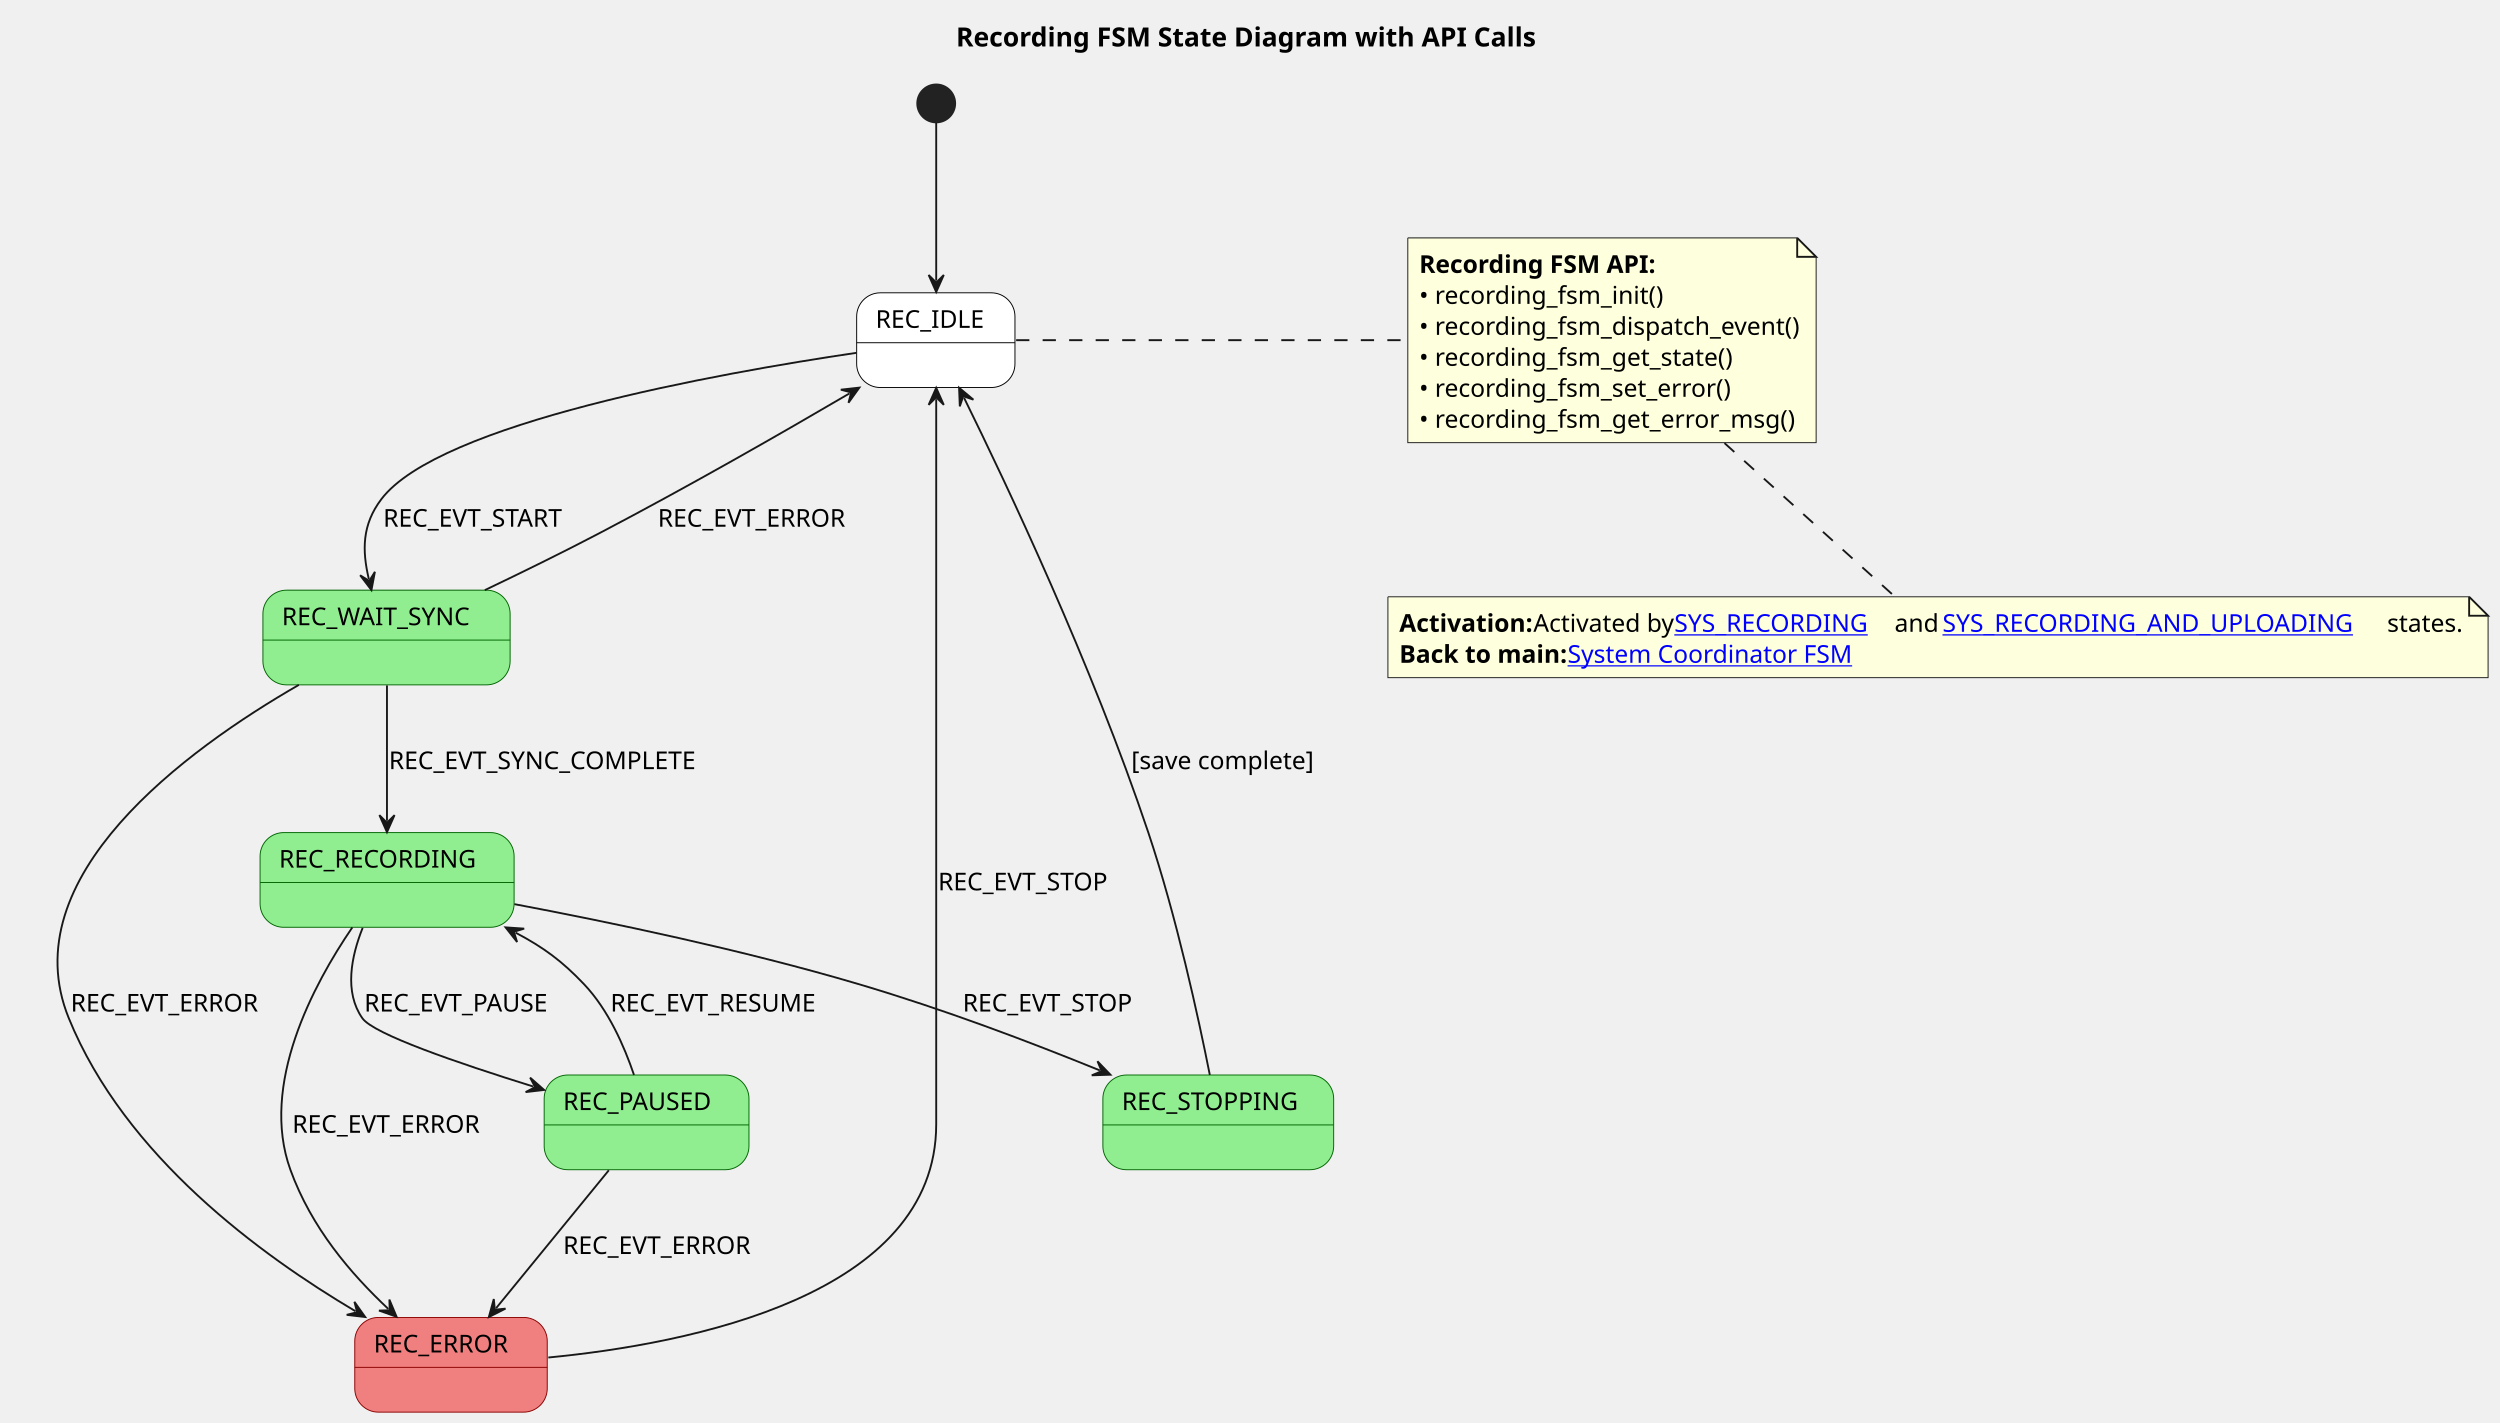
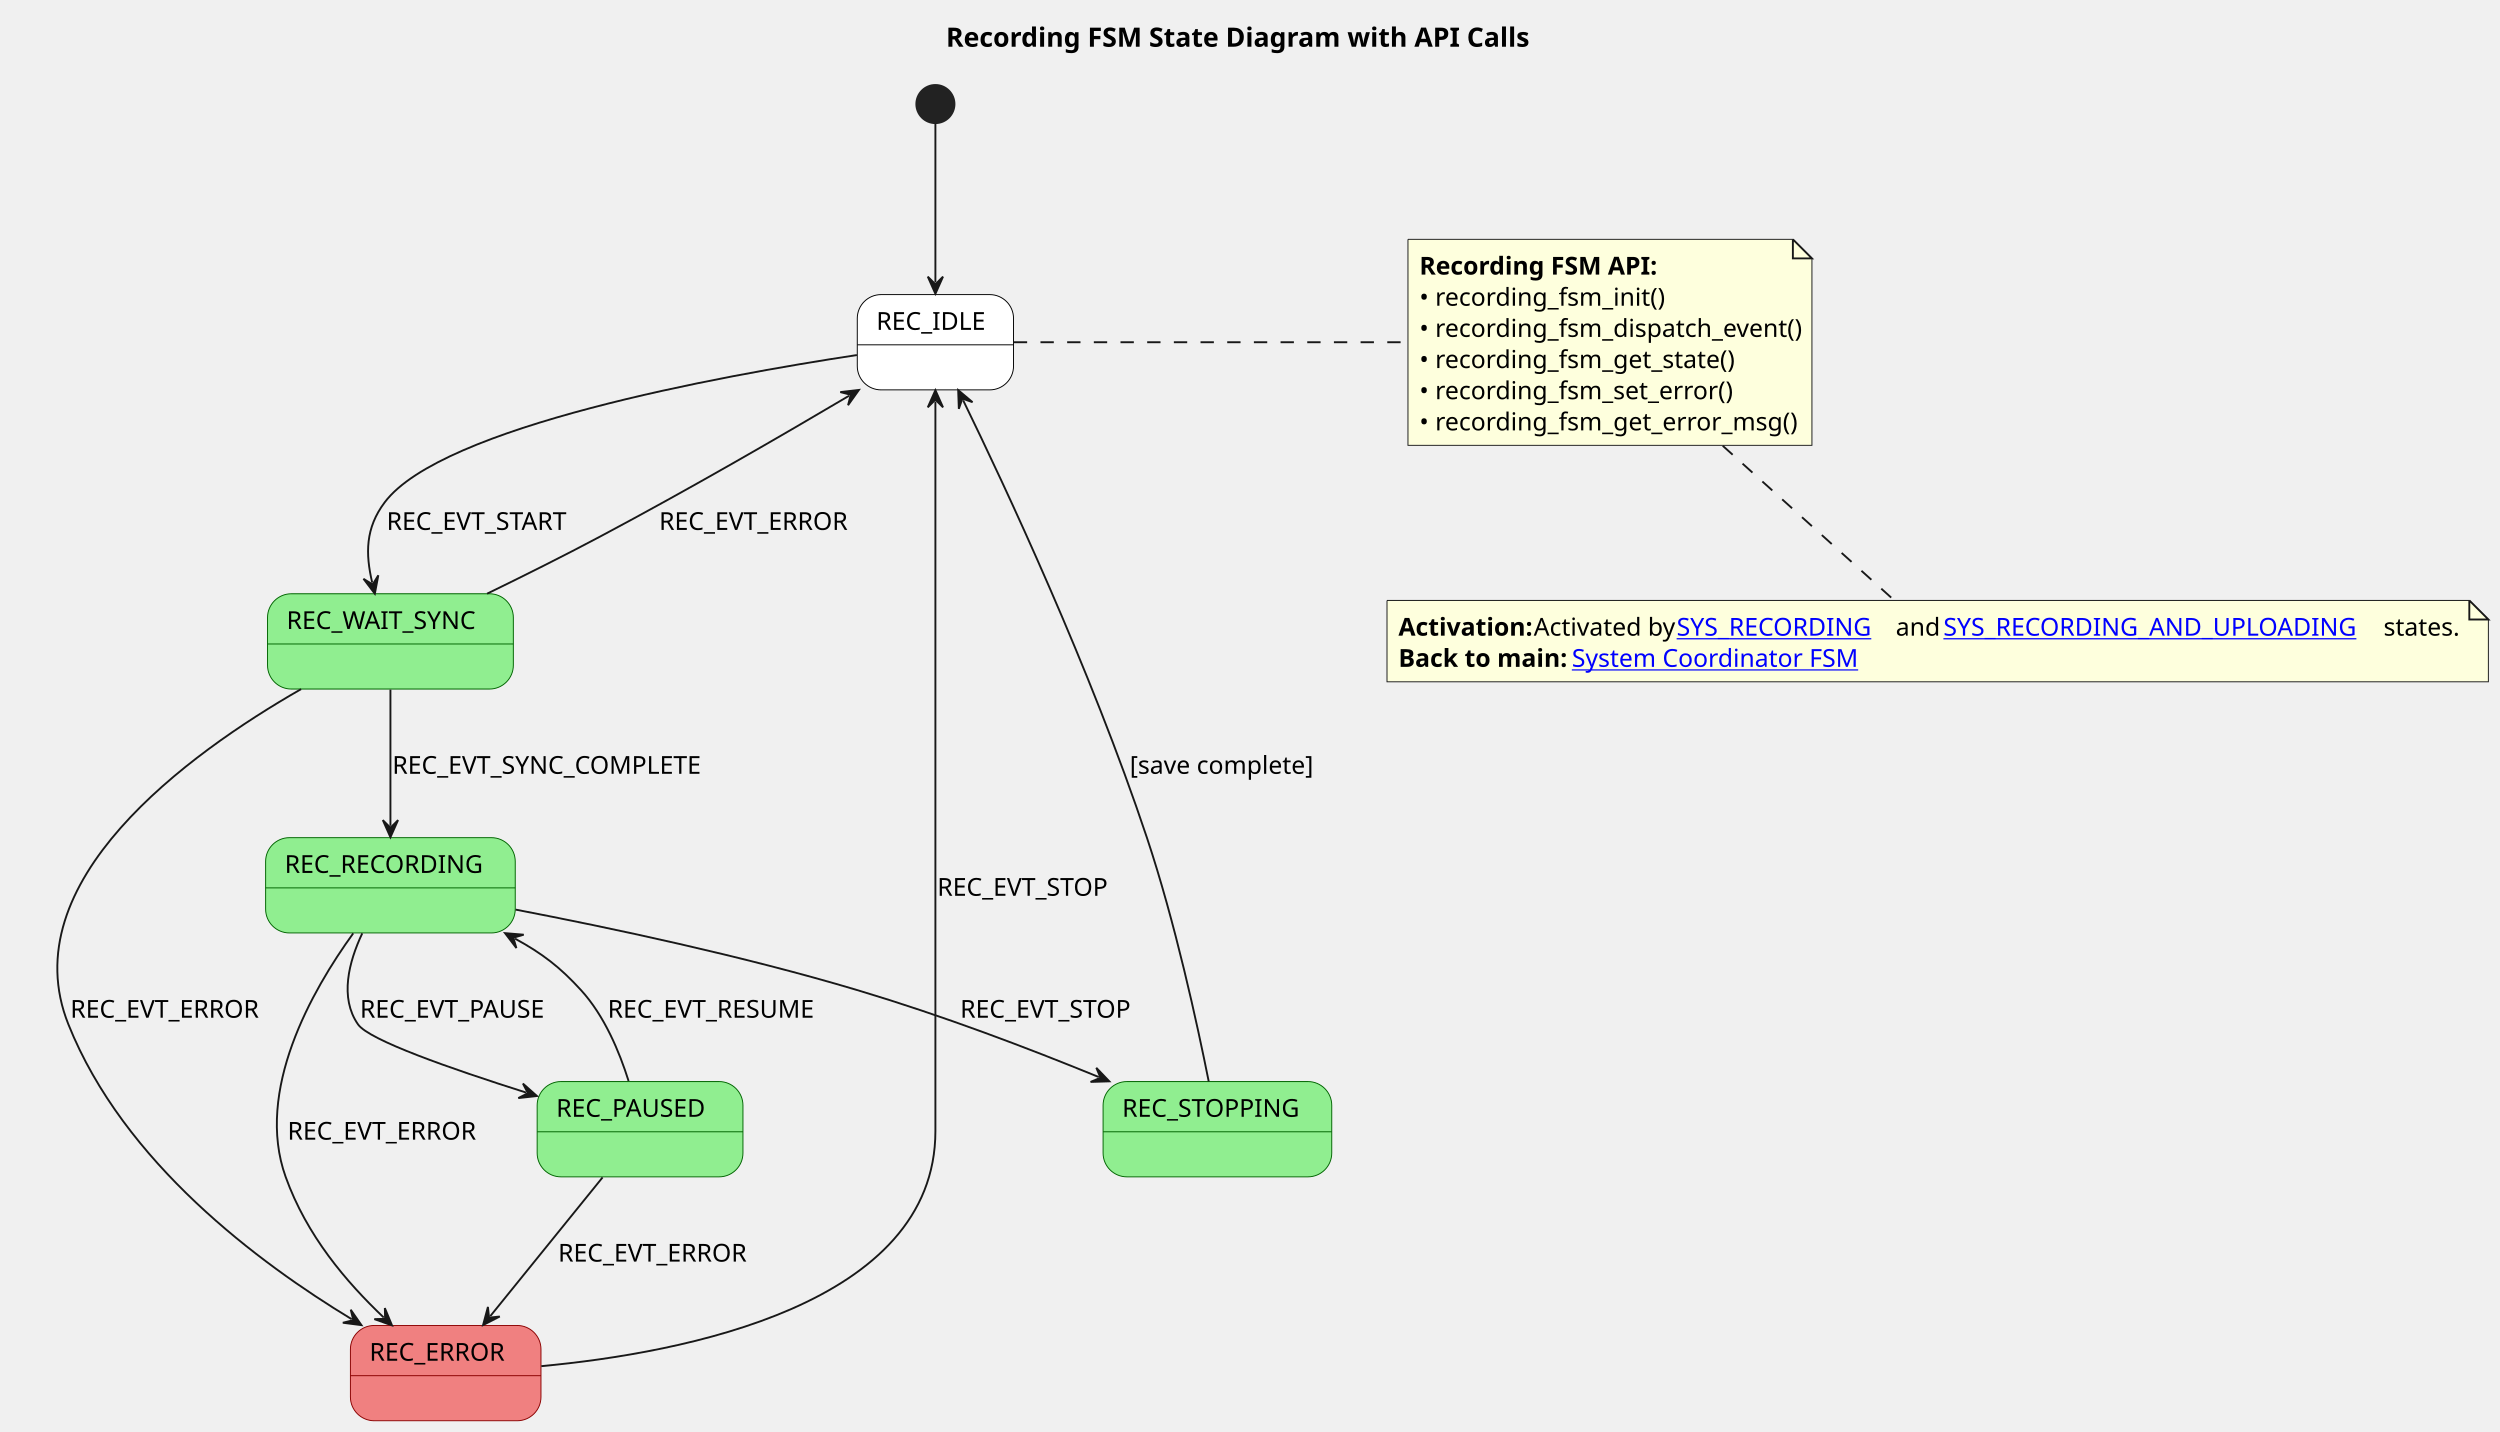
- <svg xmlns="http://www.w3.org/2000/svg" xmlns:xlink="http://www.w3.org/1999/xlink" contentStyleType="text/css" data-diagram-type="STATE" height="751px" preserveAspectRatio="none" style="width:1320px;height:751px;background:#FFFFFF;" version="1.1" viewBox="0 0 1320 751" width="1320px" zoomAndPan="magnify">
+ <svg xmlns="http://www.w3.org/2000/svg" xmlns:xlink="http://www.w3.org/1999/xlink" contentStyleType="text/css" height="751px" preserveAspectRatio="none" style="width:1312px;height:751px;background:#FFFFFF;" version="1.1" viewBox="0 0 1312 751" width="1312px" zoomAndPan="magnify">
  <defs />
  <g>
-     <g class="title" data-source-line="2">
-       <text fill="#000000" font-family="sans-serif" font-size="14" font-weight="bold" lengthAdjust="spacing" textLength="297.165" x="504.772" y="24.533">Recording FSM State Diagram with API Calls</text>
-     </g>
+     <text fill="#000000" font-family="sans-serif" font-size="14" font-weight="bold" lengthAdjust="spacing" textLength="306" x="496.45" y="24.533">Recording FSM State Diagram with API Calls</text>
    <g id="idle">
-       <rect fill="#FFFFFF" height="50" rx="12.5" ry="12.5" style="stroke:#000000;stroke-width:0.5;" width="83.578" x="452.32" y="154.609" />
-       <line style="stroke:#000000;stroke-width:0.5;" x1="452.32" x2="535.898" y1="180.961" y2="180.961" />
-       <text fill="#000000" font-family="sans-serif" font-size="13" lengthAdjust="spacing" textLength="63.578" x="462.32" y="173.105">REC_IDLE</text>
+       <rect fill="#FFFFFF" height="50" rx="12.5" ry="12.5" style="stroke:#000000;stroke-width:0.5;" width="82" x="449.9" y="154.609" />
+       <line style="stroke:#000000;stroke-width:0.5;" x1="449.9" x2="531.9" y1="180.961" y2="180.961" />
+       <text fill="#000000" font-family="sans-serif" font-size="13" lengthAdjust="spacing" textLength="62" x="459.9" y="173.105">REC_IDLE</text>
    </g>
    <g id="wait_sync">
-       <rect fill="#90EE90" height="50" rx="12.5" ry="12.5" style="stroke:#006400;stroke-width:0.5;" width="130.519" x="138.82" y="311.609" />
-       <line style="stroke:#006400;stroke-width:0.5;" x1="138.82" x2="269.339" y1="337.961" y2="337.961" />
-       <text fill="#000000" font-family="sans-serif" font-size="13" lengthAdjust="spacing" textLength="110.519" x="148.82" y="330.104">REC_WAIT_SYNC</text>
+       <rect fill="#90EE90" height="50" rx="12.5" ry="12.5" style="stroke:#006400;stroke-width:0.5;" width="129" x="140.4" y="311.609" />
+       <line style="stroke:#006400;stroke-width:0.5;" x1="140.4" x2="269.4" y1="337.961" y2="337.961" />
+       <text fill="#000000" font-family="sans-serif" font-size="13" lengthAdjust="spacing" textLength="109" x="150.4" y="330.104">REC_WAIT_SYNC</text>
    </g>
    <g id="recording">
-       <rect fill="#90EE90" height="50" rx="12.5" ry="12.5" style="stroke:#006400;stroke-width:0.5;" width="134.125" x="137.32" y="439.609" />
-       <line style="stroke:#006400;stroke-width:0.5;" x1="137.32" x2="271.445" y1="465.961" y2="465.961" />
-       <text fill="#000000" font-family="sans-serif" font-size="13" lengthAdjust="spacing" textLength="114.124" x="147.32" y="458.104">REC_RECORDING</text>
+       <rect fill="#90EE90" height="50" rx="12.5" ry="12.5" style="stroke:#006400;stroke-width:0.5;" width="131" x="139.4" y="439.609" />
+       <line style="stroke:#006400;stroke-width:0.5;" x1="139.4" x2="270.4" y1="465.961" y2="465.961" />
+       <text fill="#000000" font-family="sans-serif" font-size="13" lengthAdjust="spacing" textLength="111" x="149.4" y="458.104">REC_RECORDING</text>
    </g>
    <g id="paused">
-       <rect fill="#90EE90" height="50" rx="12.5" ry="12.5" style="stroke:#006400;stroke-width:0.5;" width="108.137" x="287.32" y="567.609" />
-       <line style="stroke:#006400;stroke-width:0.5;" x1="287.32" x2="395.457" y1="593.961" y2="593.961" />
-       <text fill="#000000" font-family="sans-serif" font-size="13" lengthAdjust="spacing" textLength="88.137" x="297.32" y="586.105">REC_PAUSED</text>
+       <rect fill="#90EE90" height="50" rx="12.5" ry="12.5" style="stroke:#006400;stroke-width:0.5;" width="108" x="281.9" y="567.609" />
+       <line style="stroke:#006400;stroke-width:0.5;" x1="281.9" x2="389.9" y1="593.961" y2="593.961" />
+       <text fill="#000000" font-family="sans-serif" font-size="13" lengthAdjust="spacing" textLength="88" x="291.9" y="586.105">REC_PAUSED</text>
    </g>
    <g id="stopping">
-       <rect fill="#90EE90" height="50" rx="12.5" ry="12.5" style="stroke:#006400;stroke-width:0.5;" width="121.855" x="582.32" y="567.609" />
-       <line style="stroke:#006400;stroke-width:0.5;" x1="582.32" x2="704.174" y1="593.961" y2="593.961" />
-       <text fill="#000000" font-family="sans-serif" font-size="13" lengthAdjust="spacing" textLength="101.855" x="592.32" y="586.105">REC_STOPPING</text>
+       <rect fill="#90EE90" height="50" rx="12.5" ry="12.5" style="stroke:#006400;stroke-width:0.5;" width="120" x="578.9" y="567.609" />
+       <line style="stroke:#006400;stroke-width:0.5;" x1="578.9" x2="698.9" y1="593.961" y2="593.961" />
+       <text fill="#000000" font-family="sans-serif" font-size="13" lengthAdjust="spacing" textLength="100" x="588.9" y="586.105">REC_STOPPING</text>
    </g>
    <g id="error">
-       <rect fill="#F08080" height="50" rx="12.5" ry="12.5" style="stroke:#8B0000;stroke-width:0.5;" width="101.624" x="187.32" y="695.609" />
-       <line style="stroke:#8B0000;stroke-width:0.5;" x1="187.32" x2="288.945" y1="721.961" y2="721.961" />
-       <text fill="#000000" font-family="sans-serif" font-size="13" lengthAdjust="spacing" textLength="81.624" x="197.32" y="714.105">REC_ERROR</text>
+       <rect fill="#F08080" height="50" rx="12.5" ry="12.5" style="stroke:#8B0000;stroke-width:0.5;" width="100" x="183.9" y="695.609" />
+       <line style="stroke:#8B0000;stroke-width:0.5;" x1="183.9" x2="283.9" y1="721.961" y2="721.961" />
+       <text fill="#000000" font-family="sans-serif" font-size="13" lengthAdjust="spacing" textLength="80" x="193.9" y="714.105">REC_ERROR</text>
    </g>
-     <ellipse cx="494.32" cy="54.609" fill="#222222" rx="10" ry="10" style="stroke:#222222;stroke-width:1;" />
-     <g class="entity" data-entity="GMN2" data-source-line="36" data-uid="ent0003" id="entity_GMN2">
-       <path d="M743.32,125.609 L743.32,233.719 L958.92,233.719 L958.92,135.609 L948.92,125.609 L743.32,125.609" fill="#FEFFDD" style="stroke:#181818;stroke-width:0.5;" />
-       <path d="M948.92,125.609 L948.92,135.609 L958.92,135.609 L948.92,125.609" fill="#FEFFDD" style="stroke:#181818;stroke-width:1;" />
-       <text fill="#000000" font-family="sans-serif" font-size="13" font-weight="bold" lengthAdjust="spacing" textLength="124.947" x="749.32" y="144.105">Recording FSM API:</text>
-       <text fill="#000000" font-family="sans-serif" font-size="13" lengthAdjust="spacing" textLength="123.767" x="749.32" y="160.456">• recording_fsm_init()</text>
-       <text fill="#000000" font-family="sans-serif" font-size="13" lengthAdjust="spacing" textLength="194.6" x="749.32" y="176.808">• recording_fsm_dispatch_event()</text>
-       <text fill="#000000" font-family="sans-serif" font-size="13" lengthAdjust="spacing" textLength="160.634" x="749.32" y="193.159">• recording_fsm_get_state()</text>
-       <text fill="#000000" font-family="sans-serif" font-size="13" lengthAdjust="spacing" textLength="159.167" x="749.32" y="209.511">• recording_fsm_set_error()</text>
-       <text fill="#000000" font-family="sans-serif" font-size="13" lengthAdjust="spacing" textLength="191.686" x="749.32" y="225.862">• recording_fsm_get_error_msg()</text>
+     <ellipse cx="490.9" cy="54.609" fill="#222222" rx="10" ry="10" style="stroke:#222222;stroke-width:1.0;" />
+     <g id="elem_GMN21">
+       <path d="M738.9,125.609 L738.9,233.719 L950.9,233.719 L950.9,135.609 L940.9,125.609 L738.9,125.609 " fill="#FEFFDD" style="stroke:#181818;stroke-width:0.5;" />
+       <path d="M940.9,125.609 L940.9,135.609 L950.9,135.609 L940.9,125.609 " fill="#FEFFDD" style="stroke:#181818;stroke-width:1.0;" />
+       <text fill="#000000" font-family="sans-serif" font-size="13" font-weight="bold" lengthAdjust="spacing" textLength="127" x="744.9" y="144.105">Recording FSM API:</text>
+       <text fill="#000000" font-family="sans-serif" font-size="13" lengthAdjust="spacing" textLength="122" x="744.9" y="160.456">• recording_fsm_init()</text>
+       <text fill="#000000" font-family="sans-serif" font-size="13" lengthAdjust="spacing" textLength="191" x="744.9" y="176.808">• recording_fsm_dispatch_event()</text>
+       <text fill="#000000" font-family="sans-serif" font-size="13" lengthAdjust="spacing" textLength="159" x="744.9" y="193.159">• recording_fsm_get_state()</text>
+       <text fill="#000000" font-family="sans-serif" font-size="13" lengthAdjust="spacing" textLength="156" x="744.9" y="209.511">• recording_fsm_set_error()</text>
+       <text fill="#000000" font-family="sans-serif" font-size="13" lengthAdjust="spacing" textLength="188" x="744.9" y="225.862">• recording_fsm_get_error_msg()</text>
    </g>
-     <g class="entity" data-entity="GMN5" data-source-line="45" data-uid="ent0006" id="entity_GMN5">
-       <path d="M732.82,315.109 L732.82,357.812 L1313.709,357.812 L1313.709,325.109 L1303.709,315.109 L732.82,315.109" fill="#FEFFDD" style="stroke:#181818;stroke-width:0.5;" />
-       <path d="M1303.709,315.109 L1303.709,325.109 L1313.709,325.109 L1303.709,315.109" fill="#FEFFDD" style="stroke:#181818;stroke-width:1;" />
-       <text fill="#000000" font-family="sans-serif" font-size="13" font-weight="bold" lengthAdjust="spacing" textLength="67.171" x="738.82" y="333.604">Activation:</text>
-       <text fill="#000000" font-family="sans-serif" font-size="13" lengthAdjust="spacing" textLength="70.814" x="809.603" y="333.604">Activated by</text>
+     <g id="elem_GMN24">
+       <path d="M727.9,315.109 L727.9,357.812 L1305.9,357.812 L1305.9,325.109 L1295.9,315.109 L727.9,315.109 " fill="#FEFFDD" style="stroke:#181818;stroke-width:0.5;" />
+       <path d="M1295.9,315.109 L1295.9,325.109 L1305.9,325.109 L1295.9,315.109 " fill="#FEFFDD" style="stroke:#181818;stroke-width:1.0;" />
+       <text fill="#000000" font-family="sans-serif" font-size="13" font-weight="bold" lengthAdjust="spacing" textLength="67" x="733.9" y="333.604">Activation:</text>
+       <text fill="#000000" font-family="sans-serif" font-size="13" lengthAdjust="spacing" textLength="71" x="804.9" y="333.604">Activated by</text>
      <a href="system_coordinator_state_diagram_with_api.puml" target="_top" title="system_coordinator_state_diagram_with_api.puml" xlink:actuate="onRequest" xlink:href="system_coordinator_state_diagram_with_api.puml" xlink:show="new" xlink:title="system_coordinator_state_diagram_with_api.puml" xlink:type="simple">
-         <text fill="#0000FF" font-family="sans-serif" font-size="13" lengthAdjust="spacing" text-decoration="underline" textLength="112.69" x="884.029" y="333.604">SYS_RECORDING</text>
+         <text fill="#0000FF" font-family="sans-serif" font-size="13" lengthAdjust="spacing" text-decoration="underline" textLength="111" x="879.9" y="333.604">SYS_RECORDING</text>
      </a>
-       <text fill="#000000" font-family="sans-serif" font-size="13" lengthAdjust="spacing" textLength="21.69" x="1000.331" y="333.604">and</text>
+       <text fill="#000000" font-family="sans-serif" font-size="13" lengthAdjust="spacing" textLength="21" x="994.9" y="333.604">and</text>
      <a href="system_coordinator_state_diagram_with_api.puml" target="_top" title="system_coordinator_state_diagram_with_api.puml" xlink:actuate="onRequest" xlink:href="system_coordinator_state_diagram_with_api.puml" xlink:show="new" xlink:title="system_coordinator_state_diagram_with_api.puml" xlink:type="simple">
-         <text fill="#0000FF" font-family="sans-serif" font-size="13" lengthAdjust="spacing" text-decoration="underline" textLength="231.169" x="1025.632" y="333.604">SYS_RECORDING_AND_UPLOADING</text>
+         <text fill="#0000FF" font-family="sans-serif" font-size="13" lengthAdjust="spacing" text-decoration="underline" textLength="227" x="1019.9" y="333.604">SYS_RECORDING_AND_UPLOADING</text>
      </a>
-       <text fill="#000000" font-family="sans-serif" font-size="13" lengthAdjust="spacing" textLength="38.295" x="1260.413" y="333.604">states.</text>
-       <text fill="#000000" font-family="sans-serif" font-size="13" font-weight="bold" lengthAdjust="spacing" textLength="85.243" x="738.82" y="349.956">Back to main:</text>
-       <text fill="#000000" font-family="sans-serif" font-size="13" lengthAdjust="spacing" textLength="3.612" x="824.063" y="349.956"> </text>
+       <text fill="#000000" font-family="sans-serif" font-size="13" lengthAdjust="spacing" textLength="40" x="1250.9" y="333.604">states.</text>
+       <text fill="#000000" font-family="sans-serif" font-size="13" font-weight="bold" lengthAdjust="spacing" textLength="87" x="733.9" y="349.956">Back to main:</text>
+       <text fill="#000000" font-family="sans-serif" font-size="13" lengthAdjust="spacing" textLength="4" x="820.9" y="349.956"> </text>
      <a href="system_coordinator_state_diagram_with_api.puml" target="_top" title="system_coordinator_state_diagram_with_api.puml" xlink:actuate="onRequest" xlink:href="system_coordinator_state_diagram_with_api.puml" xlink:show="new" xlink:title="system_coordinator_state_diagram_with_api.puml" xlink:type="simple">
-         <text fill="#0000FF" font-family="sans-serif" font-size="13" lengthAdjust="spacing" text-decoration="underline" textLength="145.933" x="827.674" y="349.956">System Coordinator FSM</text>
+         <text fill="#0000FF" font-family="sans-serif" font-size="13" lengthAdjust="spacing" text-decoration="underline" textLength="147" x="824.9" y="349.956">System Coordinator FSM</text>
      </a>
    </g>
-     <g class="link" data-entity-1="idle" data-entity-2="wait_sync" data-source-line="21" data-uid="lnk2" id="link_idle_wait_sync">
-       <path d="M452.27,186.279 C378.73,197.159 231.65,223.489 201.32,263.609 C191.14,277.079 191.153,290.53 194.743,305.75" fill="none" id="idle-to-wait_sync" style="stroke:#181818;stroke-width:1;" />
-       <polygon fill="#181818" points="196.12,311.589,197.947,301.911,194.972,306.723,190.161,303.748,196.12,311.589" style="stroke:#181818;stroke-width:1;" />
-       <text fill="#000000" font-family="sans-serif" font-size="13" lengthAdjust="spacing" textLength="109.802" x="202.32" y="278.104">REC_EVT_START</text>
+     <g id="link_idle_wait_sync">
+       <path d="M449.7,186.329 C377.24,197.329 231.82,223.889 201.9,263.609 C191.74,277.099 191.755,290.549 195.335,305.759 " fill="none" id="idle-to-wait_sync" style="stroke:#181818;stroke-width:1.0;" />
+       <polygon fill="#181818" points="196.71,311.599,198.542,301.922,195.564,306.732,190.754,303.755,196.71,311.599" style="stroke:#181818;stroke-width:1.0;" />
+       <text fill="#000000" font-family="sans-serif" font-size="13" lengthAdjust="spacing" textLength="107" x="202.9" y="278.104">REC_EVT_START</text>
    </g>
-     <g class="link" data-entity-1="wait_sync" data-entity-2="idle" data-source-line="23" data-uid="lnk4" id="link_wait_sync_idle">
-       <path d="M255.98,311.589 C275.08,302.479 296.82,291.829 316.32,281.609 C364.16,256.539 412.763,228.672 448.573,207.692" fill="none" id="wait_sync-to-idle" style="stroke:#181818;stroke-width:1;" />
-       <polygon fill="#181818" points="453.75,204.659,443.963,205.758,449.436,207.187,448.007,212.66,453.75,204.659" style="stroke:#181818;stroke-width:1;" />
-       <text fill="#000000" font-family="sans-serif" font-size="13" lengthAdjust="spacing" textLength="114.137" x="347.32" y="278.104">REC_EVT_ERROR</text>
+     <g id="link_wait_sync_idle">
+       <path d="M255.63,311.559 C274.39,302.439 295.74,291.799 314.9,281.609 C362.18,256.469 410.196,228.635 445.606,207.685 " fill="none" id="wait_sync-to-idle" style="stroke:#181818;stroke-width:1.0;" />
+       <polygon fill="#181818" points="450.77,204.629,440.987,205.769,446.467,207.175,445.061,212.655,450.77,204.629" style="stroke:#181818;stroke-width:1.0;" />
+       <text fill="#000000" font-family="sans-serif" font-size="13" lengthAdjust="spacing" textLength="112" x="345.9" y="278.104">REC_EVT_ERROR</text>
    </g>
-     <g class="link" data-entity-1="wait_sync" data-entity-2="recording" data-source-line="22" data-uid="lnk3" id="link_wait_sync_recording">
-       <path d="M204.32,361.899 C204.32,384.219 204.32,411.099 204.32,433.389" fill="none" id="wait_sync-to-recording" style="stroke:#181818;stroke-width:1;" />
-       <polygon fill="#181818" points="204.32,439.389,208.32,430.389,204.32,434.389,200.32,430.389,204.32,439.389" style="stroke:#181818;stroke-width:1;" />
-       <text fill="#000000" font-family="sans-serif" font-size="13" lengthAdjust="spacing" textLength="182.051" x="205.32" y="406.104">REC_EVT_SYNC_COMPLETE</text>
+     <g id="link_wait_sync_recording">
+       <path d="M204.9,361.899 C204.9,384.219 204.9,411.099 204.9,433.389 " fill="none" id="wait_sync-to-recording" style="stroke:#181818;stroke-width:1.0;" />
+       <polygon fill="#181818" points="204.9,439.389,208.9,430.389,204.9,434.389,200.9,430.389,204.9,439.389" style="stroke:#181818;stroke-width:1.0;" />
+       <text fill="#000000" font-family="sans-serif" font-size="13" lengthAdjust="spacing" textLength="180" x="205.9" y="406.104">REC_EVT_SYNC_COMPLETE</text>
    </g>
-     <g class="link" data-entity-1="recording" data-entity-2="paused" data-source-line="24" data-uid="lnk5" id="link_recording_paused">
-       <path d="M191.48,489.929 C185.5,504.889 181.61,523.789 191.32,537.609 C197.23,546.019 241.032,561.053 281.582,573.702" fill="none" id="recording-to-paused" style="stroke:#181818;stroke-width:1;" />
-       <polygon fill="#181818" points="287.31,575.489,279.91,568.991,282.537,574,277.527,576.628,287.31,575.489" style="stroke:#181818;stroke-width:1;" />
-       <text fill="#000000" font-family="sans-serif" font-size="13" lengthAdjust="spacing" textLength="111.262" x="192.32" y="534.105">REC_EVT_PAUSE</text>
+     <g id="link_recording_paused">
+       <path d="M190.12,489.809 C183.08,504.729 178.11,523.609 187.9,537.609 C193.68,545.869 236.211,560.725 276.081,573.375 " fill="none" id="recording-to-paused" style="stroke:#181818;stroke-width:1.0;" />
+       <polygon fill="#181818" points="281.8,575.189,274.431,568.655,277.034,573.677,272.012,576.28,281.8,575.189" style="stroke:#181818;stroke-width:1.0;" />
+       <text fill="#000000" font-family="sans-serif" font-size="13" lengthAdjust="spacing" textLength="111" x="188.9" y="534.105">REC_EVT_PAUSE</text>
    </g>
-     <g class="link" data-entity-1="paused" data-entity-2="recording" data-source-line="25" data-uid="lnk6" id="link_paused_recording">
-       <path d="M334.75,567.569 C329.6,552.339 321.12,533.049 308.32,519.609 C296.75,507.449 287.146,500.32 272.236,492.45" fill="none" id="paused-to-recording" style="stroke:#181818;stroke-width:1;" />
-       <polygon fill="#181818" points="266.93,489.649,273.022,497.388,271.352,491.983,276.757,490.313,266.93,489.649" style="stroke:#181818;stroke-width:1;" />
-       <text fill="#000000" font-family="sans-serif" font-size="13" lengthAdjust="spacing" textLength="122.808" x="322.32" y="534.105">REC_EVT_RESUME</text>
+     <g id="link_paused_recording">
+       <path d="M329.88,567.309 C325.13,552.159 317.21,533.059 304.9,519.609 C293.85,507.529 284.712,500.492 270.292,492.592 " fill="none" id="paused-to-recording" style="stroke:#181818;stroke-width:1.0;" />
+       <polygon fill="#181818" points="265.03,489.709,271.001,497.542,269.415,492.112,274.845,490.526,265.03,489.709" style="stroke:#181818;stroke-width:1.0;" />
+       <text fill="#000000" font-family="sans-serif" font-size="13" lengthAdjust="spacing" textLength="122" x="318.9" y="534.105">REC_EVT_RESUME</text>
    </g>
-     <g class="link" data-entity-1="recording" data-entity-2="stopping" data-source-line="26" data-uid="lnk7" id="link_recording_stopping">
-       <path d="M271.59,477.389 C322.08,486.909 392.67,501.649 453.32,519.609 C498.82,533.079 543.391,550.01 580.741,565.19" fill="none" id="recording-to-stopping" style="stroke:#181818;stroke-width:1;" />
-       <polygon fill="#181818" points="586.3,567.449,579.468,560.355,581.668,565.567,576.456,567.766,586.3,567.449" style="stroke:#181818;stroke-width:1;" />
-       <text fill="#000000" font-family="sans-serif" font-size="13" lengthAdjust="spacing" textLength="102.585" x="508.32" y="534.105">REC_EVT_STOP</text>
+     <g id="link_recording_stopping">
+       <path d="M270.56,477.359 C320.29,486.909 390.02,501.709 449.9,519.609 C495.15,533.139 539.465,550.051 576.615,565.221 " fill="none" id="recording-to-stopping" style="stroke:#181818;stroke-width:1.0;" />
+       <polygon fill="#181818" points="582.17,567.489,575.35,560.384,577.541,565.599,572.326,567.79,582.17,567.489" style="stroke:#181818;stroke-width:1.0;" />
+       <text fill="#000000" font-family="sans-serif" font-size="13" lengthAdjust="spacing" textLength="101" x="503.9" y="534.105">REC_EVT_STOP</text>
    </g>
-     <g class="link" data-entity-1="stopping" data-entity-2="idle" data-source-line="27" data-uid="lnk8" id="link_stopping_idle">
-       <path d="M638.78,567.559 C632.77,537.289 621.17,483.899 606.32,439.609 C576.5,350.659 531.27,255.242 509.04,210.092" fill="none" id="stopping-to-idle" style="stroke:#181818;stroke-width:1;" />
-       <polygon fill="#181818" points="506.39,204.709,506.777,214.551,508.599,209.195,513.954,211.017,506.39,204.709" style="stroke:#181818;stroke-width:1;" />
-       <text fill="#000000" font-family="sans-serif" font-size="13" lengthAdjust="spacing" textLength="91.044" x="597.32" y="406.104">[save complete]</text>
+     <g id="link_stopping_idle">
+       <path d="M634.34,567.569 C628.3,537.309 616.68,483.929 601.9,439.609 C572.27,350.739 527.488,255.293 505.478,210.113 " fill="none" id="stopping-to-idle" style="stroke:#181818;stroke-width:1.0;" />
+       <polygon fill="#181818" points="502.85,204.719,503.196,214.562,505.04,209.214,510.388,211.059,502.85,204.719" style="stroke:#181818;stroke-width:1.0;" />
+       <text fill="#000000" font-family="sans-serif" font-size="13" lengthAdjust="spacing" textLength="91" x="592.9" y="406.104">[save complete]</text>
    </g>
-     <g class="link" data-entity-1="recording" data-entity-2="error" data-source-line="28" data-uid="lnk9" id="link_recording_error">
-       <path d="M186.01,489.689 C165.48,519.759 137.07,572.719 153.32,617.609 C164.47,648.389 185.034,672.284 205.034,691.134" fill="none" id="recording-to-error" style="stroke:#181818;stroke-width:1;" />
-       <polygon fill="#181818" points="209.4,695.249,205.594,686.166,205.761,691.82,200.107,691.987,209.4,695.249" style="stroke:#181818;stroke-width:1;" />
-       <text fill="#000000" font-family="sans-serif" font-size="13" lengthAdjust="spacing" textLength="114.137" x="154.32" y="598.105">REC_EVT_ERROR</text>
+     <g id="link_recording_error">
+       <path d="M185.38,489.809 C163.68,519.799 133.7,572.439 149.9,617.609 C160.98,648.489 181.543,672.563 201.383,691.443 " fill="none" id="recording-to-error" style="stroke:#181818;stroke-width:1.0;" />
+       <polygon fill="#181818" points="205.73,695.579,201.968,686.477,202.108,692.133,196.453,692.273,205.73,695.579" style="stroke:#181818;stroke-width:1.0;" />
+       <text fill="#000000" font-family="sans-serif" font-size="13" lengthAdjust="spacing" textLength="112" x="150.9" y="598.105">REC_EVT_ERROR</text>
    </g>
-     <g class="link" data-entity-1="paused" data-entity-2="error" data-source-line="29" data-uid="lnk10" id="link_paused_error">
-       <path d="M321.46,617.899 C303.22,640.219 280.137,668.454 261.917,690.744" fill="none" id="paused-to-error" style="stroke:#181818;stroke-width:1;" />
-       <polygon fill="#181818" points="258.12,695.389,266.913,690.953,261.284,691.518,260.719,685.89,258.12,695.389" style="stroke:#181818;stroke-width:1;" />
-       <text fill="#000000" font-family="sans-serif" font-size="13" lengthAdjust="spacing" textLength="114.137" x="297.32" y="662.105">REC_EVT_ERROR</text>
+     <g id="link_paused_error">
+       <path d="M316.23,617.899 C298.17,640.219 275.325,668.436 257.285,690.726 " fill="none" id="paused-to-error" style="stroke:#181818;stroke-width:1.0;" />
+       <polygon fill="#181818" points="253.51,695.389,262.281,690.91,256.656,691.503,256.063,685.877,253.51,695.389" style="stroke:#181818;stroke-width:1.0;" />
+       <text fill="#000000" font-family="sans-serif" font-size="13" lengthAdjust="spacing" textLength="112" x="292.9" y="662.105">REC_EVT_ERROR</text>
    </g>
-     <g class="link" data-entity-1="wait_sync" data-entity-2="error" data-source-line="30" data-uid="lnk11" id="link_wait_sync_error">
-       <path d="M157.8,361.609 C98.21,395.929 6,463.169 36.32,537.609 C66.06,610.619 137.799,662.76 187.679,692.33" fill="none" id="wait_sync-to-error" style="stroke:#181818;stroke-width:1;" />
-       <polygon fill="#181818" points="192.84,695.389,187.138,687.359,188.539,692.84,183.058,694.241,192.84,695.389" style="stroke:#181818;stroke-width:1;" />
-       <text fill="#000000" font-family="sans-serif" font-size="13" lengthAdjust="spacing" textLength="114.137" x="37.32" y="534.105">REC_EVT_ERROR</text>
+     <g id="link_wait_sync_error">
+       <path d="M158.01,361.649 C98.24,395.899 6,462.909 35.9,537.609 C64.96,610.219 135.631,662.616 184.561,692.316 " fill="none" id="wait_sync-to-error" style="stroke:#181818;stroke-width:1.0;" />
+       <polygon fill="#181818" points="189.69,695.429,184.072,687.34,185.416,692.835,179.921,694.179,189.69,695.429" style="stroke:#181818;stroke-width:1.0;" />
+       <text fill="#000000" font-family="sans-serif" font-size="13" lengthAdjust="spacing" textLength="112" x="36.9" y="534.105">REC_EVT_ERROR</text>
    </g>
-     <g class="link" data-entity-1="error" data-entity-2="idle" data-source-line="31" data-uid="lnk12" id="link_error_idle">
-       <path d="M289.51,716.769 C364.22,709.559 494.32,684.009 494.32,593.609 C494.32,335.609 494.32,335.609 494.32,335.609 C494.32,289.329 494.32,241.269 494.32,210.769" fill="none" id="error-to-idle" style="stroke:#181818;stroke-width:1;" />
-       <polygon fill="#181818" points="494.32,204.769,490.32,213.769,494.32,209.769,498.32,213.769,494.32,204.769" style="stroke:#181818;stroke-width:1;" />
-       <text fill="#000000" font-family="sans-serif" font-size="13" lengthAdjust="spacing" textLength="102.585" x="495.32" y="470.104">REC_EVT_STOP</text>
+     <g id="link_error_idle">
+       <path d="M284.06,716.959 C358.85,709.999 490.9,684.789 490.9,593.609 C490.9,335.609 490.9,335.609 490.9,335.609 C490.9,289.329 490.9,241.269 490.9,210.769 " fill="none" id="error-to-idle" style="stroke:#181818;stroke-width:1.0;" />
+       <polygon fill="#181818" points="490.9,204.769,486.9,213.769,490.9,209.769,494.9,213.769,490.9,204.769" style="stroke:#181818;stroke-width:1.0;" />
+       <text fill="#000000" font-family="sans-serif" font-size="13" lengthAdjust="spacing" textLength="101" x="491.9" y="470.104">REC_EVT_STOP</text>
    </g>
-     <g class="link" data-entity-1="*start*" data-entity-2="idle" data-source-line="33" data-uid="lnk14" id="link_*start*_idle">
-       <path d="M494.32,64.849 C494.32,83.629 494.32,120.749 494.32,148.179" fill="none" id="*start*-to-idle" style="stroke:#181818;stroke-width:1;" />
-       <polygon fill="#181818" points="494.32,154.179,498.32,145.179,494.32,149.179,490.32,145.179,494.32,154.179" style="stroke:#181818;stroke-width:1;" />
+     <g id="link_*start*_idle">
+       <path d="M490.9,64.849 C490.9,83.629 490.9,120.749 490.9,148.179 " fill="none" id="*start*-to-idle" style="stroke:#181818;stroke-width:1.0;" />
+       <polygon fill="#181818" points="490.9,154.179,494.9,145.179,490.9,149.179,486.9,145.179,490.9,154.179" style="stroke:#181818;stroke-width:1.0;" />
    </g>
-     <g class="link" data-entity-1="idle" data-entity-2="GMN2" data-source-line="36" data-uid="lnk4" id="link_idle_GMN2">
-       <path d="M536.51,179.609 C605.37,179.609 674.24,179.609 743.11,179.609" fill="none" id="idle-GMN2" style="stroke:#181818;stroke-width:1;stroke-dasharray:7.0,7.0;" />
+     <g id="link_idle_GMN21">
+       <path d="M532.04,179.609 C600.99,179.609 669.93,179.609 738.88,179.609 " fill="none" id="idle-GMN21" style="stroke:#181818;stroke-width:1.0;stroke-dasharray:7.0,7.0;" />
    </g>
-     <g class="link" data-entity-1="GMN2" data-entity-2="GMN5" data-source-line="45" data-uid="lnk7" id="link_GMN2_GMN5">
-       <path d="M910.52,233.949 C941.42,261.799 977.45,294.269 1000.32,314.879" fill="none" id="GMN2-GMN5" style="stroke:#181818;stroke-width:1;stroke-dasharray:7.0,7.0;" />
+     <g id="link_GMN21_GMN24">
+       <path d="M904.09,233.949 C935,261.799 971.03,294.269 993.9,314.879 " fill="none" id="GMN21-GMN24" style="stroke:#181818;stroke-width:1.0;stroke-dasharray:7.0,7.0;" />
    </g>
  </g>
</svg>
